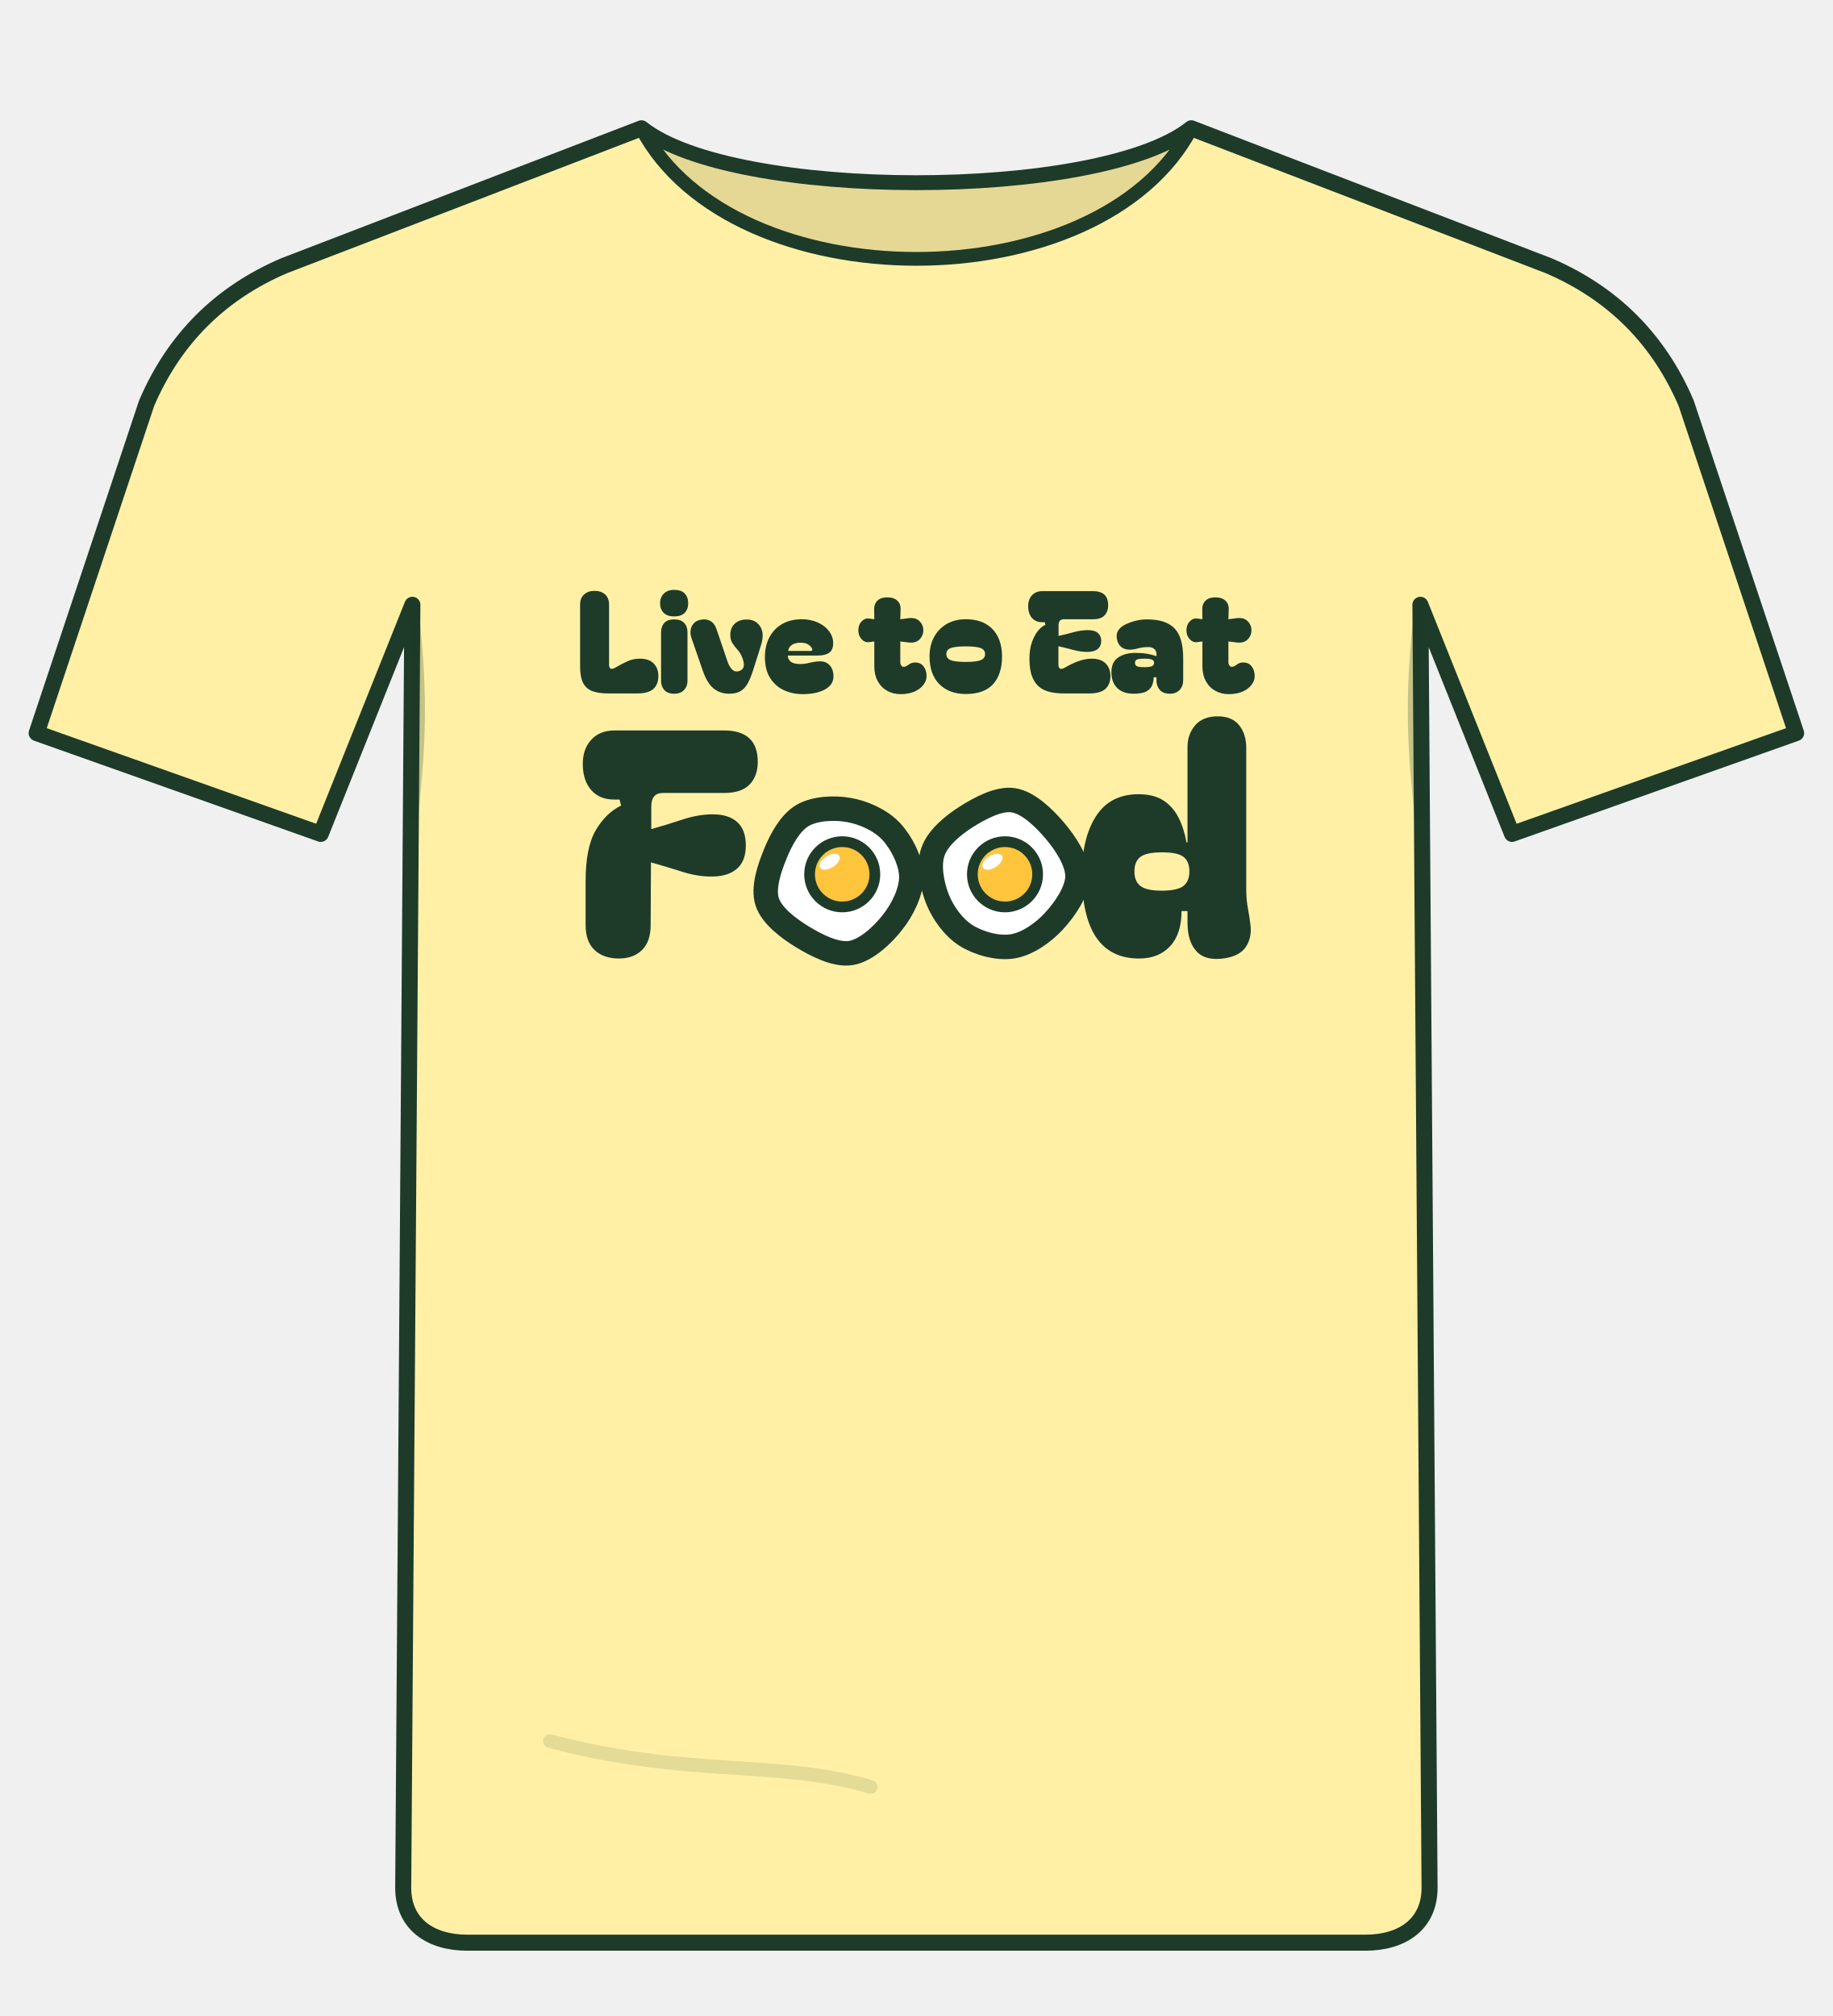
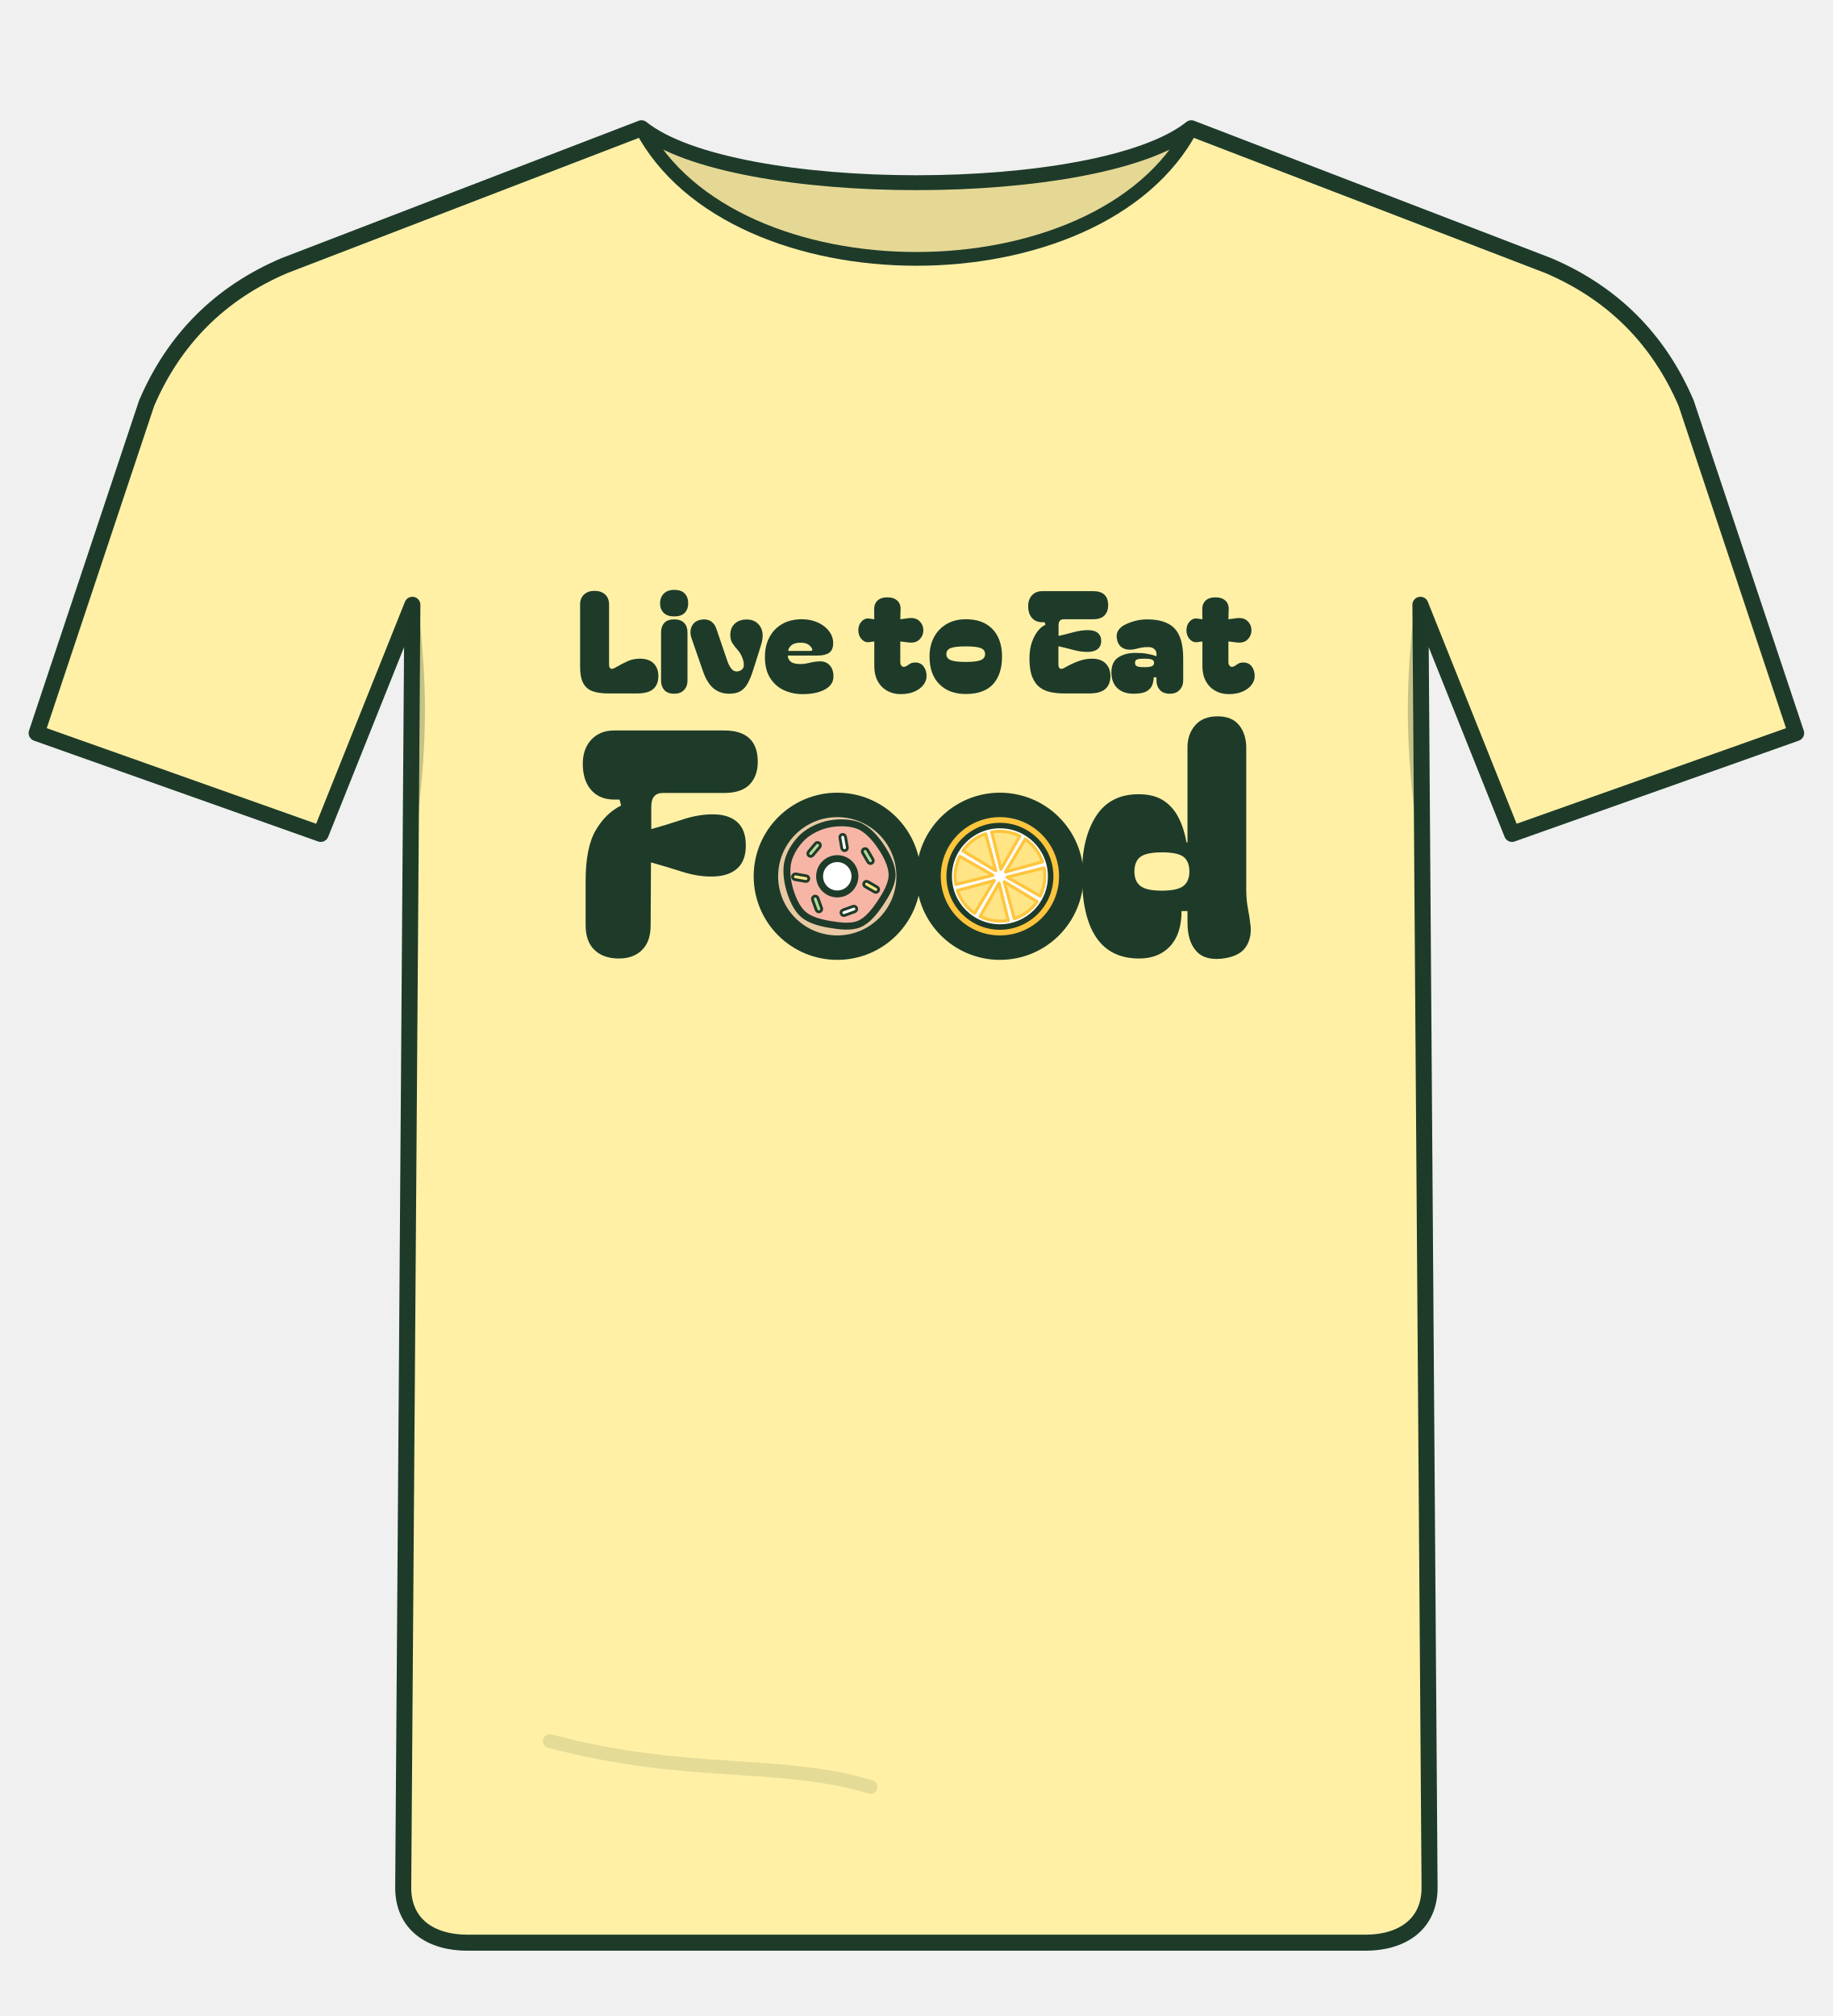
<svg xmlns="http://www.w3.org/2000/svg" viewBox="0.0 0.0 400.0 440.0" role="img" aria-label="Butter tee, front: stacked Live to Eat Food wordmark">
  <path d="M140 28 C160 44 240 44 260 28 L338 58 C352 64 362 74 368 88 L392 160 L330 182 L310 132 L312 412 C312 420 306 424 298 424 L102 424 C94 424 88 420 88 412 L90 132 L70 182 L8 160 L32 88 C38 74 48 64 62 58 Z" fill="#FFF0A6" stroke="#1E3B2A" stroke-width="3.5" stroke-linejoin="round" />
  <path d="M140 28 C160 66 240 66 260 28 C240 44 160 44 140 28Z" fill="#E5D895" stroke="#1E3B2A" stroke-width="3" stroke-linejoin="round" />
  <path d="M90 132 C92 150 92 160 90 178 M310 132 C308 150 308 160 310 178" fill="none" stroke="#1E3B2A" stroke-opacity=".25" stroke-width="2.5" stroke-linecap="round" />
  <path d="M120 380 C150 388 170 384 190 390" fill="none" stroke="#1E3B2A" stroke-opacity=".12" stroke-width="3" stroke-linecap="round" />
  <g transform="translate(200.0 170.0) rotate(0) translate(-75.0 -41.6) scale(0.3084) translate(2.0 2.0)">
-     <path d="M237.6 201.8 C237.8 212.5 231.4 225.5 224.2 234.5 C217.1 243.6 205.4 254.4 194.8 256.1 C184.1 257.8 170.3 250.6 160.4 244.6 C150.6 238.6 138.7 229.6 135.6 219.8 C132.4 210.0 137.2 196.0 141.4 185.8 C145.5 175.7 151.8 164.1 160.4 158.9 C169.1 153.7 183.0 153.0 193.4 154.9 C203.9 156.7 215.8 162.1 223.2 169.9 C230.5 177.7 237.4 191.0 237.6 201.8Z" fill="#FFFFFF" stroke="#1E3B2A" stroke-width="17.3" stroke-linejoin="round" />
-     <circle cx="188.7" cy="200.4" r="23.1" fill="#FFC53D" stroke="#1E3B2A" stroke-width="7.6" />
-     <ellipse cx="179.8" cy="191.5" rx="8.0" ry="4.4" transform="rotate(-32 179.8 191.5)" fill="#FFFFFF" />
-     <path d="M355.2 201.8 C355.1 212.5 346.1 225.4 338.4 233.7 C330.7 242.0 319.5 249.8 309.1 251.4 C298.7 253.1 285.0 249.2 276.2 243.6 C267.4 238.0 260.0 227.7 256.1 217.9 C252.2 208.0 249.5 194.1 252.9 184.5 C256.2 174.8 266.7 166.0 276.2 159.9 C285.7 153.9 299.3 146.4 309.8 148.0 C320.3 149.6 331.4 160.4 339.0 169.3 C346.6 178.3 355.2 191.0 355.2 201.8Z" fill="#FFFFFF" stroke="#1E3B2A" stroke-width="17.3" stroke-linejoin="round" />
-     <circle cx="303.9" cy="200.4" r="23.1" fill="#FFC53D" stroke="#1E3B2A" stroke-width="7.6" />
-     <ellipse cx="295.0" cy="191.5" rx="8.0" ry="4.4" transform="rotate(-32 295.0 191.5)" fill="#FFFFFF" />
+     <circle cx="185.2" cy="201.8" r="50.5" fill="#E8C9A3" stroke="#1E3B2A" stroke-width="0.0" />
+     <path d="M224.0 201.1 C223.9 207.7 219.5 215.0 215.7 220.7 C211.9 226.4 206.8 233.0 200.9 235.5 C195.0 238.1 186.8 237.0 180.2 235.9 C173.6 234.8 166.0 232.9 161.2 228.8 C156.4 224.6 153.3 217.3 151.5 211.0 C149.7 204.7 148.8 197.1 150.4 190.9 C152.0 184.6 156.4 177.9 161.3 173.5 C166.2 169.2 173.3 165.9 179.9 164.7 C186.6 163.5 195.0 163.6 201.1 166.3 C207.1 169.1 212.5 175.3 216.3 181.1 C220.2 186.9 224.1 194.5 224.0 201.1Z" fill="#F7B5A6" stroke="#1E3B2A" stroke-width="4.9" stroke-linejoin="round" />
+     <circle cx="185.2" cy="201.8" r="12.5" fill="#FFFFFF" stroke="#1E3B2A" stroke-width="4.9" />
+     <rect x="203.4" y="207.2" width="11.6" height="4.0" rx="2.0" fill="#FFE586" stroke="#1E3B2A" stroke-width="2.0" transform="rotate(30 209.1 209.2)" />
+     <rect x="187.6" y="224.3" width="11.6" height="4.0" rx="2.0" fill="#FFFFFF" stroke="#1E3B2A" stroke-width="2.0" transform="rotate(-20 193.3 226.3)" />
+     <rect x="165.1" y="219.4" width="11.6" height="4.0" rx="2.0" fill="#B3DA94" stroke="#1E3B2A" stroke-width="2.0" transform="rotate(70 170.9 221.4)" />
+     <rect x="153.5" y="200.8" width="11.6" height="4.0" rx="2.0" fill="#FFE586" stroke="#1E3B2A" stroke-width="2.0" transform="rotate(10 159.3 202.8)" />
+     <rect x="163.0" y="180.8" width="11.6" height="4.0" rx="2.0" fill="#B3DA94" stroke="#1E3B2A" stroke-width="2.0" transform="rotate(-50 168.8 182.8)" />
+     <rect x="183.9" y="175.9" width="11.6" height="4.0" rx="2.0" fill="#FFFFFF" stroke="#1E3B2A" stroke-width="2.0" transform="rotate(80 189.7 177.9)" />
+     <rect x="201.0" y="185.5" width="11.6" height="4.0" rx="2.0" fill="#B3DA94" stroke="#1E3B2A" stroke-width="2.0" transform="rotate(60 206.8 187.5)" />
+     <circle cx="185.2" cy="201.8" r="50.5" fill="none" stroke="#1E3B2A" stroke-width="17.3" />
+     <circle cx="300.3" cy="201.8" r="50.5" fill="#FFC53D" stroke="#1E3B2A" stroke-width="0.0" />
+     <circle cx="300.3" cy="201.8" r="35.9" fill="#FFFFFF" stroke="#1E3B2A" stroke-width="3.9" />
+     <path d="M296.3 204.8 L282.4 228.0 A31.8 31.8 0 0 1 270.2 211.9 Z" fill="#FFE586" stroke="#FFC53D" stroke-width="2.2" stroke-linejoin="round" />
+     <path d="M295.4 201.1 L269.1 207.6 A31.8 31.8 0 0 1 271.9 187.7 Z" fill="#FFE586" stroke="#FFC53D" stroke-width="2.2" stroke-linejoin="round" />
+     <path d="M297.3 197.8 L274.1 183.8 A31.8 31.8 0 0 1 290.2 171.7 Z" fill="#FFE586" stroke="#FFC53D" stroke-width="2.2" stroke-linejoin="round" />
+     <path d="M301.0 196.8 L294.5 170.5 A31.8 31.8 0 0 1 314.4 173.3 Z" fill="#FFE586" stroke="#FFC53D" stroke-width="2.2" stroke-linejoin="round" />
+     <path d="M304.3 198.7 L318.2 175.5 A31.8 31.8 0 0 1 330.4 191.6 Z" fill="#FFE586" stroke="#FFC53D" stroke-width="2.2" stroke-linejoin="round" />
+     <path d="M305.3 202.4 L331.5 195.9 A31.8 31.8 0 0 1 328.8 215.8 Z" fill="#FFE586" stroke="#FFC53D" stroke-width="2.2" stroke-linejoin="round" />
+     <path d="M303.4 205.7 L326.6 219.7 A31.8 31.8 0 0 1 310.5 231.8 Z" fill="#FFE586" stroke="#FFC53D" stroke-width="2.2" stroke-linejoin="round" />
+     <path d="M299.7 206.7 L306.2 233.0 A31.8 31.8 0 0 1 286.3 230.2 Z" fill="#FFE586" stroke="#FFC53D" stroke-width="2.2" stroke-linejoin="round" />
+     <circle cx="300.3" cy="201.8" r="50.5" fill="none" stroke="#1E3B2A" stroke-width="17.3" />
    <g fill="#1E3B2A">
      <path d="M3.2 9.5Q3.2 4.9 6.05 2.35Q8.9 -0.2 13.4 -0.2Q18.1 -0.2 20.9 2.35Q23.7 4.9 23.7 9.5V52.1Q23.7 54 24.7 54.75Q25.7 55.5 28.0 54.2Q33.0 51.3 36.9 49.55Q40.8 47.8 45.5 47.8Q52.0 47.8 55.3 51.2Q58.6 54.6 58.6 60.1Q58.6 66.0 55.05 69.2Q51.5 72.4 43.7 72.4H23.1Q16.5 72.4 12.1 70.85Q7.7 69.3 5.45 65.2Q3.2 61.1 3.2 53.3ZM59.8 8.7Q59.8 4.4 62.45 1.75Q65.1 -0.9 69.8 -0.9Q74.8 -0.9 77.25 1.7Q79.7 4.3 79.7 8.6Q79.7 12.8 77.25 15.35Q74.8 17.9 69.8 17.9Q64.9 17.9 62.35 15.35Q59.8 12.8 59.8 8.7ZM69.8 72.6Q65.1 72.6 62.8 70.0Q60.5 67.4 60.5 63.5V29.3Q60.5 25 62.8 22.5Q65.1 20 69.8 20Q74.5 20 76.85 22.5Q79.2 25 79.2 29.1V63.5Q79.2 67.4 76.75 70.0Q74.3 72.6 69.8 72.6ZM108.7 72.6Q102.2 72.6 97.6 68.8Q93.0 65.0 90.0 56.2L82.1 33.4Q80.5 28.9 82.15 25.1Q83.8 21.3 88.3 20.3Q92.3 19.4 95.35 21.1Q98.4 22.8 99.7 26.8L107.5 49.7Q108.9 53.7 110.95 55.6Q113.0 57.5 116.0 56.5Q118.8 55.4 119.05 52.85Q119.3 50.3 117.9 46.9Q116.7 43.8 114.7 41.6Q112.7 39.4 111.1 37Q109.5 34.6 109.5 31Q109.5 25.8 112.85 22.85Q116.2 19.9 121.7 20.1Q126.4 20.2 129.4 23.4Q132.4 26.6 132.4 31.5Q132.4 34.2 131.5 37.3Q130.6 40.4 129.5 43.8L125.5 56.4Q123.9 61.4 121.95 65.05Q120.0 68.7 116.95 70.65Q113.9 72.6 108.7 72.6ZM134.0 46.6Q134.0 38.7 137.15 32.7Q140.3 26.7 146.15 23.3Q152.0 19.9 160.1 19.9Q166.4 19.9 171.45 22.2Q176.5 24.5 179.4 28.35Q182.3 32.2 182.3 36.8Q182.3 41.6 179.5 43.6Q176.7 45.6 171.2 45.6H150.2Q150.2 48.2 152.25 49.9Q154.3 51.6 159.2 51.6Q161.7 51.6 163.85 51.1Q166.0 50.6 168.25 50.15Q170.5 49.7 173.3 49.7Q177.3 49.7 179.9 52.55Q182.5 55.4 182.5 60.4Q182.5 66.3 176.45 69.6Q170.4 72.9 160.6 72.9Q153.7 72.9 147.65 70.2Q141.6 67.5 137.8 61.65Q134.0 55.8 134.0 46.6ZM166.4 42.3Q167.9 42.3 167.4 40.9Q167.0 39.5 165.0 38Q163.0 36.5 159.2 36.5Q154.8 36.5 152.65 38.4Q150.5 40.3 150.5 42.3ZM230.0 72.9Q224.7 72.9 220.45 70.5Q216.2 68.1 213.8 63.65Q211.4 59.2 211.4 53.2V35.6L207.7 36.1Q204.7 36.5 202.4 34Q200.1 31.5 200.1 27.7Q200.1 23.9 202.4 21.45Q204.7 19 207.7 19.4L211.4 19.9L211.3 13.1Q211.2 9.1 213.6 6.75Q216 4.4 220.6 4.4Q225.2 4.4 227.7 6.75Q230.2 9.1 230.0 13.1L229.8 19.9L235.1 19.2Q240.5 18.4 243.3 21.15Q246.1 23.9 246.1 27.7Q246.1 31.5 243.35 34.25Q240.6 37 235.4 36.3L229.8 35.6V50.5Q229.8 51.8 230.7 52.85Q231.6 53.9 232.9 53.5Q234.4 53.1 236.05 51.8Q237.7 50.5 240.3 50.5Q244.2 50.5 246.3 53.3Q248.4 56.1 248.4 60.2Q248.4 63.4 246.15 66.35Q243.9 69.3 239.8 71.1Q235.7 72.9 230.0 72.9ZM276.1 72.8Q264.4 72.8 257.45 65.85Q250.5 58.9 250.5 46.2Q250.5 38.4 253.7 32.5Q256.9 26.6 262.65 23.25Q268.4 19.9 276.1 19.9Q284.7 19.9 290.4 23.25Q296.1 26.6 298.95 32.5Q301.8 38.4 301.8 46.2Q301.8 58.9 295.45 65.85Q289.1 72.8 276.1 72.8ZM262.4 44.5Q262.4 47.6 265.5 48.85Q268.6 50.1 276.1 50.1Q283.6 50.1 286.7 48.85Q289.8 47.6 289.8 44.5Q289.8 41.5 286.7 40.3Q283.6 39.1 276.1 39.1Q268.6 39.1 265.5 40.3Q262.4 41.5 262.4 44.5ZM345.6 72.4Q340.7 72.4 336.25 71.5Q331.8 70.6 328.45 68.05Q325.1 65.5 323.15 60.65Q321.2 55.8 321.2 47.9Q321.2 40.8 323.1 35.7Q325.0 30.6 327.65 27.6Q330.3 24.6 332.5 23.9L332.0 22H330.3Q325.7 22 323.05 19.05Q320.4 16.1 320.3 11Q320.2 6 322.95 3Q325.7 -1.4210854715202004e-14 330.3 -1.4210854715202004e-14H366.2Q376.9 -1.4210854715202004e-14 376.9 10Q376.9 14.5 374.3 17.2Q371.7 19.9 366.2 19.9H345.5Q341.8 19.9 341.8 24.2V31.7Q346.8 30.6 352.25 29.1Q357.7 27.6 362.6 27.6Q367.3 27.6 369.65 29.65Q372.0 31.7 372.0 35.2Q372.0 38.8 369.65 40.85Q367.3 42.9 362.6 43Q357.7 43.1 352.2 41.6Q346.7 40.1 341.7 39V52.1Q341.7 54 342.75 54.75Q343.8 55.5 346.1 54.2Q351.1 51.3 355.9 49.55Q360.7 47.8 365.3 47.8Q371.8 47.8 375.15 51.2Q378.5 54.6 378.5 60.1Q378.5 66.0 374.95 69.2Q371.4 72.4 363.5 72.4ZM394.9 72.6Q387.5 72.6 383.35 68.6Q379.2 64.6 379.2 57.4Q379.2 50.2 384.0 46.95Q388.8 43.7 396.3 43.7Q400.7 43.7 404.3 44.3Q407.9 44.9 410.8 46H411.1V44.5Q411.1 42.2 409.4 40.85Q407.7 39.5 405.1 39.6Q402.6 39.6 400.85 39.9Q399.1 40.2 396.5 40.9Q391.7 42.1 388.2 40.7Q384.7 39.3 383.4 35.2Q382.2 30.9 383.95 28Q385.7 25.1 389.3 23.5Q392.4 22 396.25 21Q400.1 20 404.6 20Q417.7 20 423.85 26.35Q430.0 32.7 430.0 47.6V63.1Q430.0 67.2 427.5 69.9Q425.0 72.6 420.6 72.6Q415.8 72.6 413.45 69.9Q411.1 67.2 411.1 63.3V61H409.1Q409.1 63.6 408.15 66.3Q407.2 69.0 404.25 70.8Q401.3 72.6 394.9 72.6ZM395.9 50.7Q395.9 52.4 397.15 53.1Q398.4 53.8 402.6 53.8Q406.4 53.8 407.9 53.1Q409.4 52.4 409.4 50.7Q409.4 49.1 407.9 48.45Q406.4 47.8 402.6 47.8Q398.4 47.8 397.15 48.45Q395.9 49.1 395.9 50.7ZM462.2 72.9Q456.9 72.9 452.65 70.5Q448.4 68.1 446.0 63.65Q443.6 59.2 443.6 53.2V35.6L439.9 36.1Q436.9 36.5 434.6 34Q432.3 31.5 432.3 27.7Q432.3 23.9 434.6 21.45Q436.9 19 439.9 19.4L443.6 19.9L443.5 13.1Q443.4 9.1 445.8 6.75Q448.2 4.4 452.8 4.4Q457.4 4.4 459.9 6.75Q462.4 9.1 462.2 13.1L462.0 19.9L467.3 19.2Q472.7 18.4 475.5 21.15Q478.3 23.9 478.3 27.7Q478.3 31.5 475.55 34.25Q472.8 37 467.6 36.3L462.0 35.6V50.5Q462.0 51.8 462.9 52.85Q463.8 53.9 465.1 53.5Q466.6 53.1 468.25 51.8Q469.9 50.5 472.5 50.5Q476.4 50.5 478.5 53.3Q480.6 56.1 480.6 60.2Q480.6 63.4 478.35 66.35Q476.1 69.3 472.0 71.1Q467.9 72.9 462.2 72.9Z" />
      <path d="M30.678 259.996Q19.785 259.996 13.449 253.994Q7.114 247.992 7.114 236.432V205.087Q7.114 181.523 14.227 169.296Q21.341 157.07 32.234 151.734L31.123 147.511H27.343Q17.117 147.511 11.226 140.953Q5.335 134.395 5.113 123.057Q4.891 111.942 11.004 105.273Q17.117 98.604 27.343 98.604H105.15Q128.936 98.604 128.936 120.834Q128.936 130.838 123.156 136.84Q117.377 142.842 105.15 142.842H61.801Q53.575 142.842 53.575 152.401V168.407Q64.024 165.517 75.361 161.738Q86.699 157.959 97.147 157.959Q108.262 157.959 114.375 163.405Q120.489 168.852 120.489 179.967Q120.489 190.86 114.375 196.306Q108.262 201.753 97.147 201.975Q86.699 202.197 75.25 198.529Q63.801 194.861 53.353 191.971L53.131 236.432Q53.131 247.992 47.017 253.994Q40.904 259.996 30.678 259.996ZM398.814 259.996Q358.354 259.996 358.354 200.419Q358.354 174.632 368.358 159.182Q378.362 143.731 398.369 143.731Q409.262 143.731 416.042 148.178Q422.822 152.624 426.713 160.293Q430.603 167.963 432.382 177.966L433.048 177.744V110.386Q433.048 101.271 438.495 94.936Q443.941 88.6 454.39 88.6Q464.616 88.6 469.618 94.936Q474.619 101.271 474.619 110.83V210.867Q474.619 218.426 475.842 224.761Q477.065 231.097 477.732 237.321Q478.399 245.769 474.286 251.882Q470.173 257.996 459.725 259.774Q446.164 261.997 439.606 255.106Q433.048 248.214 433.048 234.654V226.429H428.825Q428.825 242.657 420.711 251.327Q412.596 259.996 398.814 259.996ZM395.479 198.418Q395.479 205.31 399.703 208.644Q403.927 211.979 414.82 211.979Q425.935 211.979 430.159 208.644Q434.382 205.31 434.382 198.418Q434.382 191.305 430.27 188.081Q426.157 184.858 415.042 184.858Q403.927 184.858 399.703 188.081Q395.479 191.305 395.479 198.418Z" />
    </g>
  </g>
</svg>
